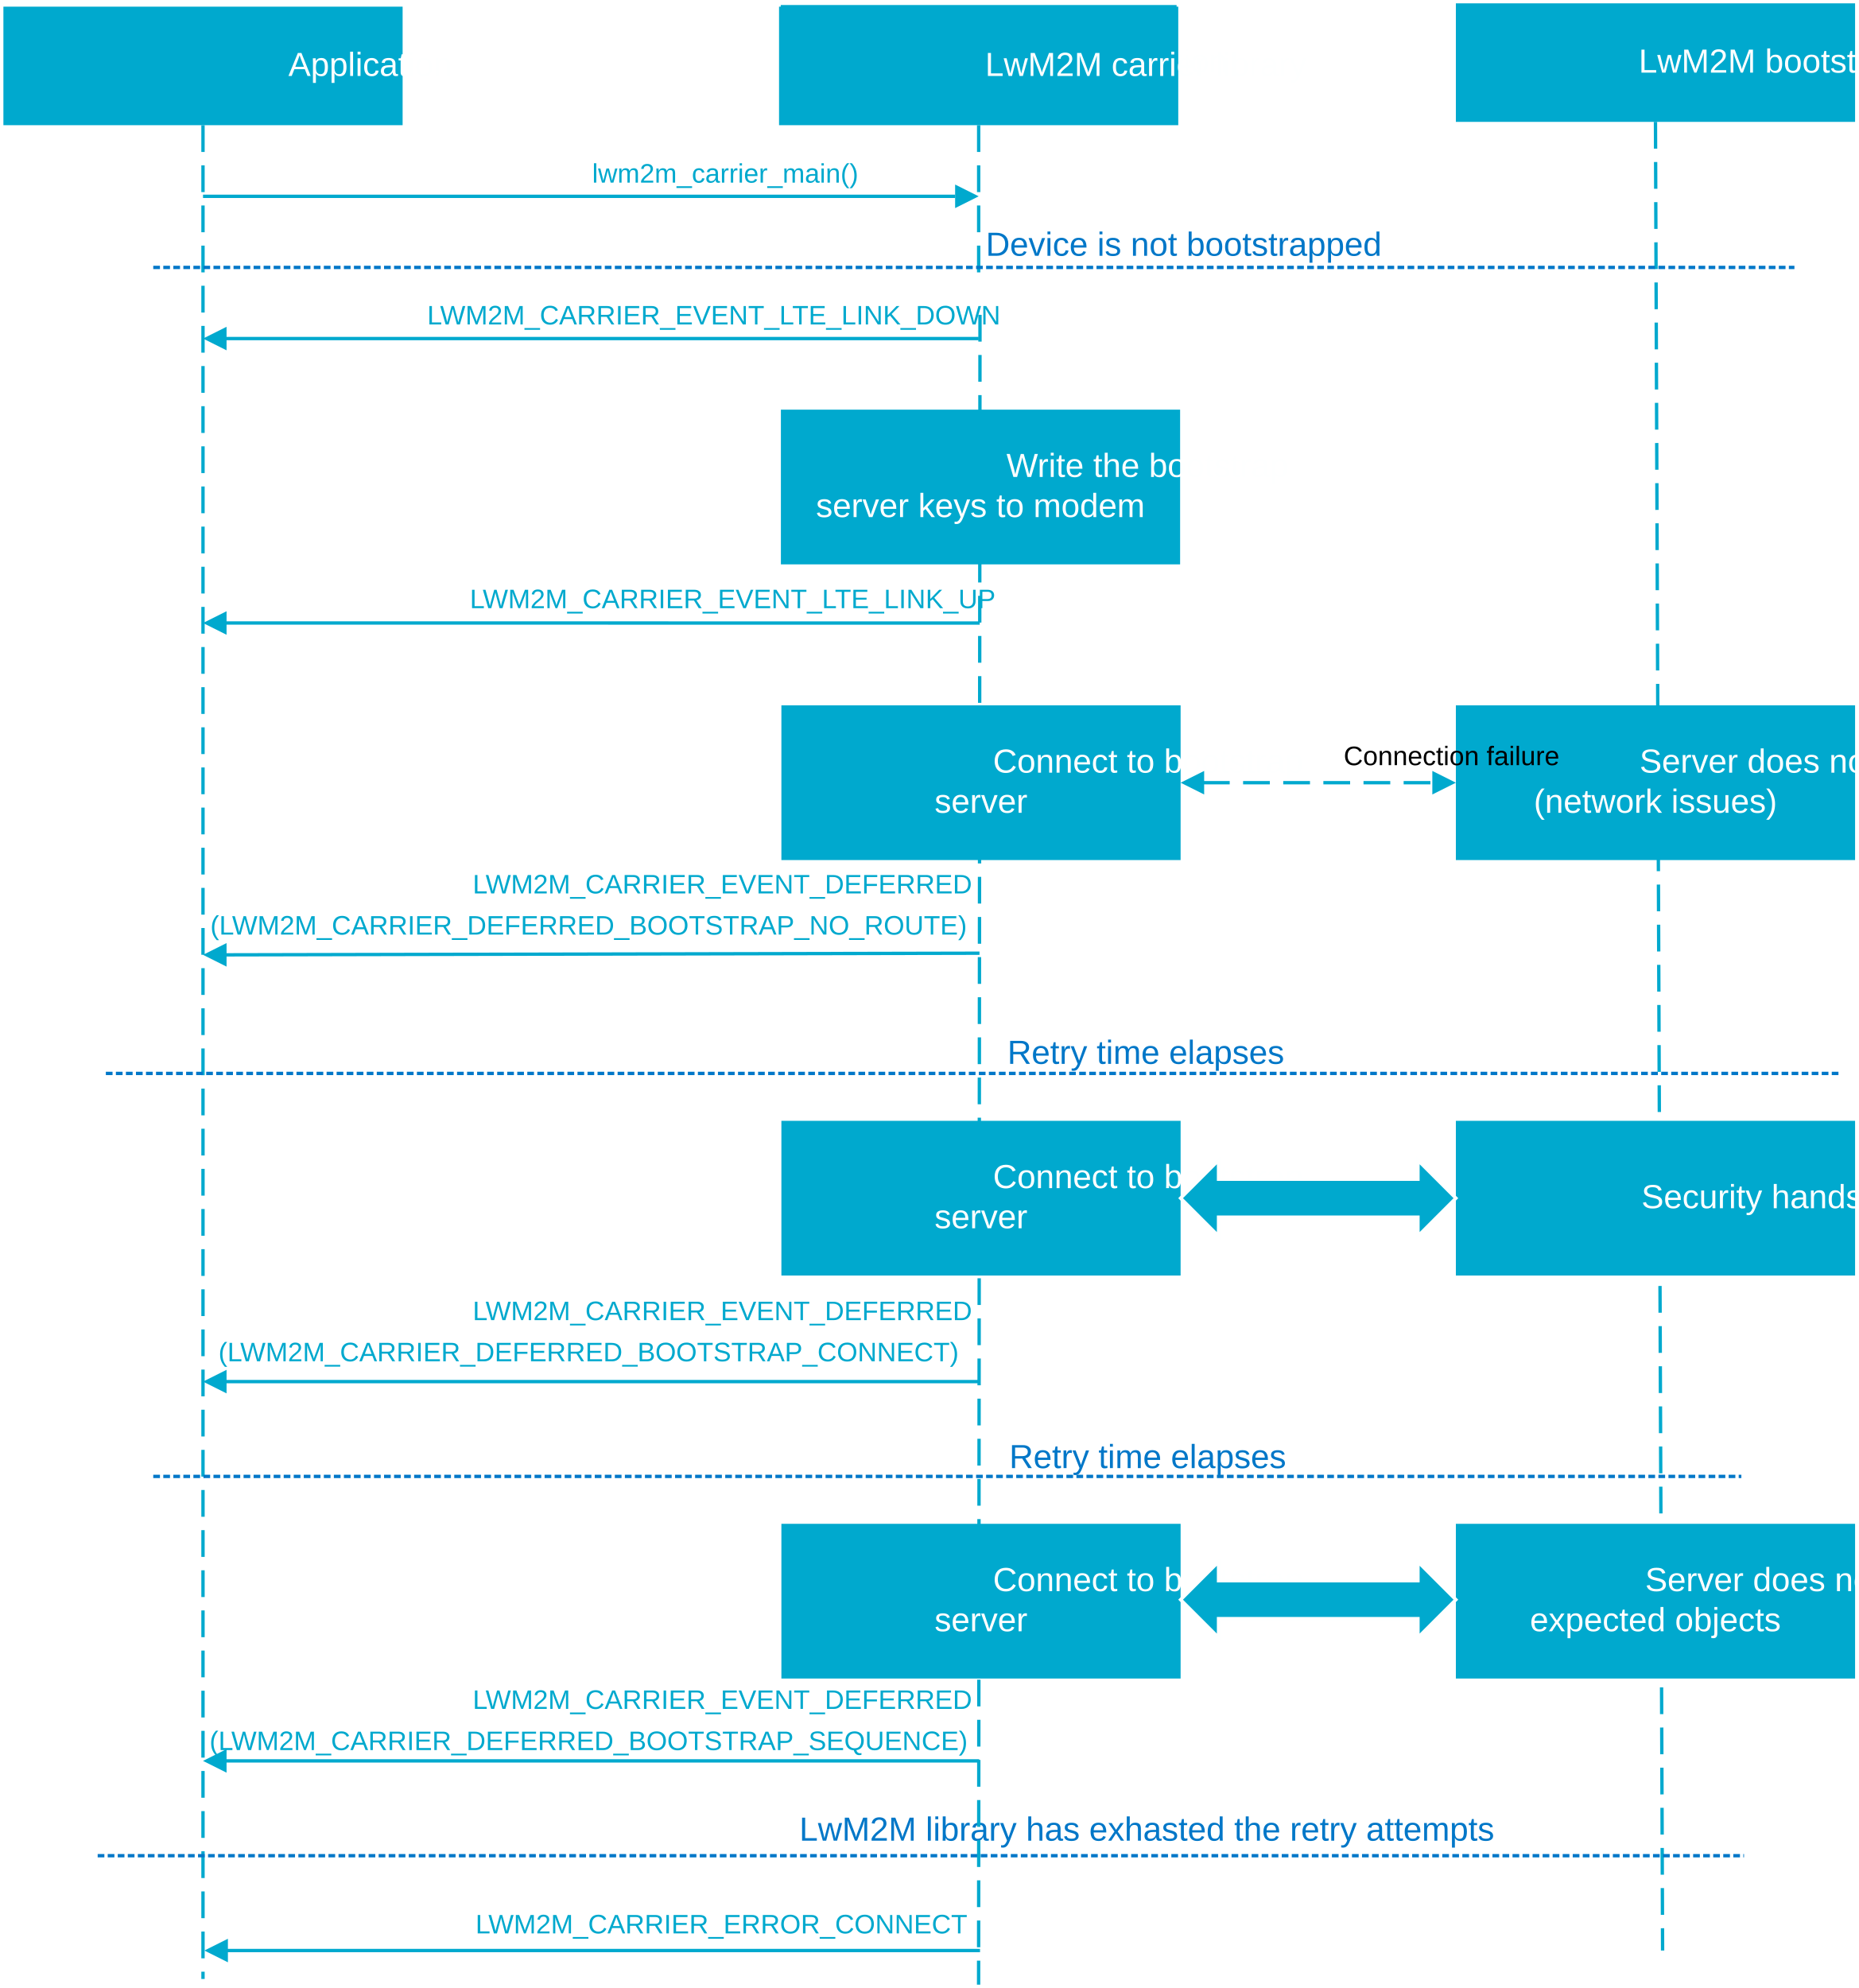
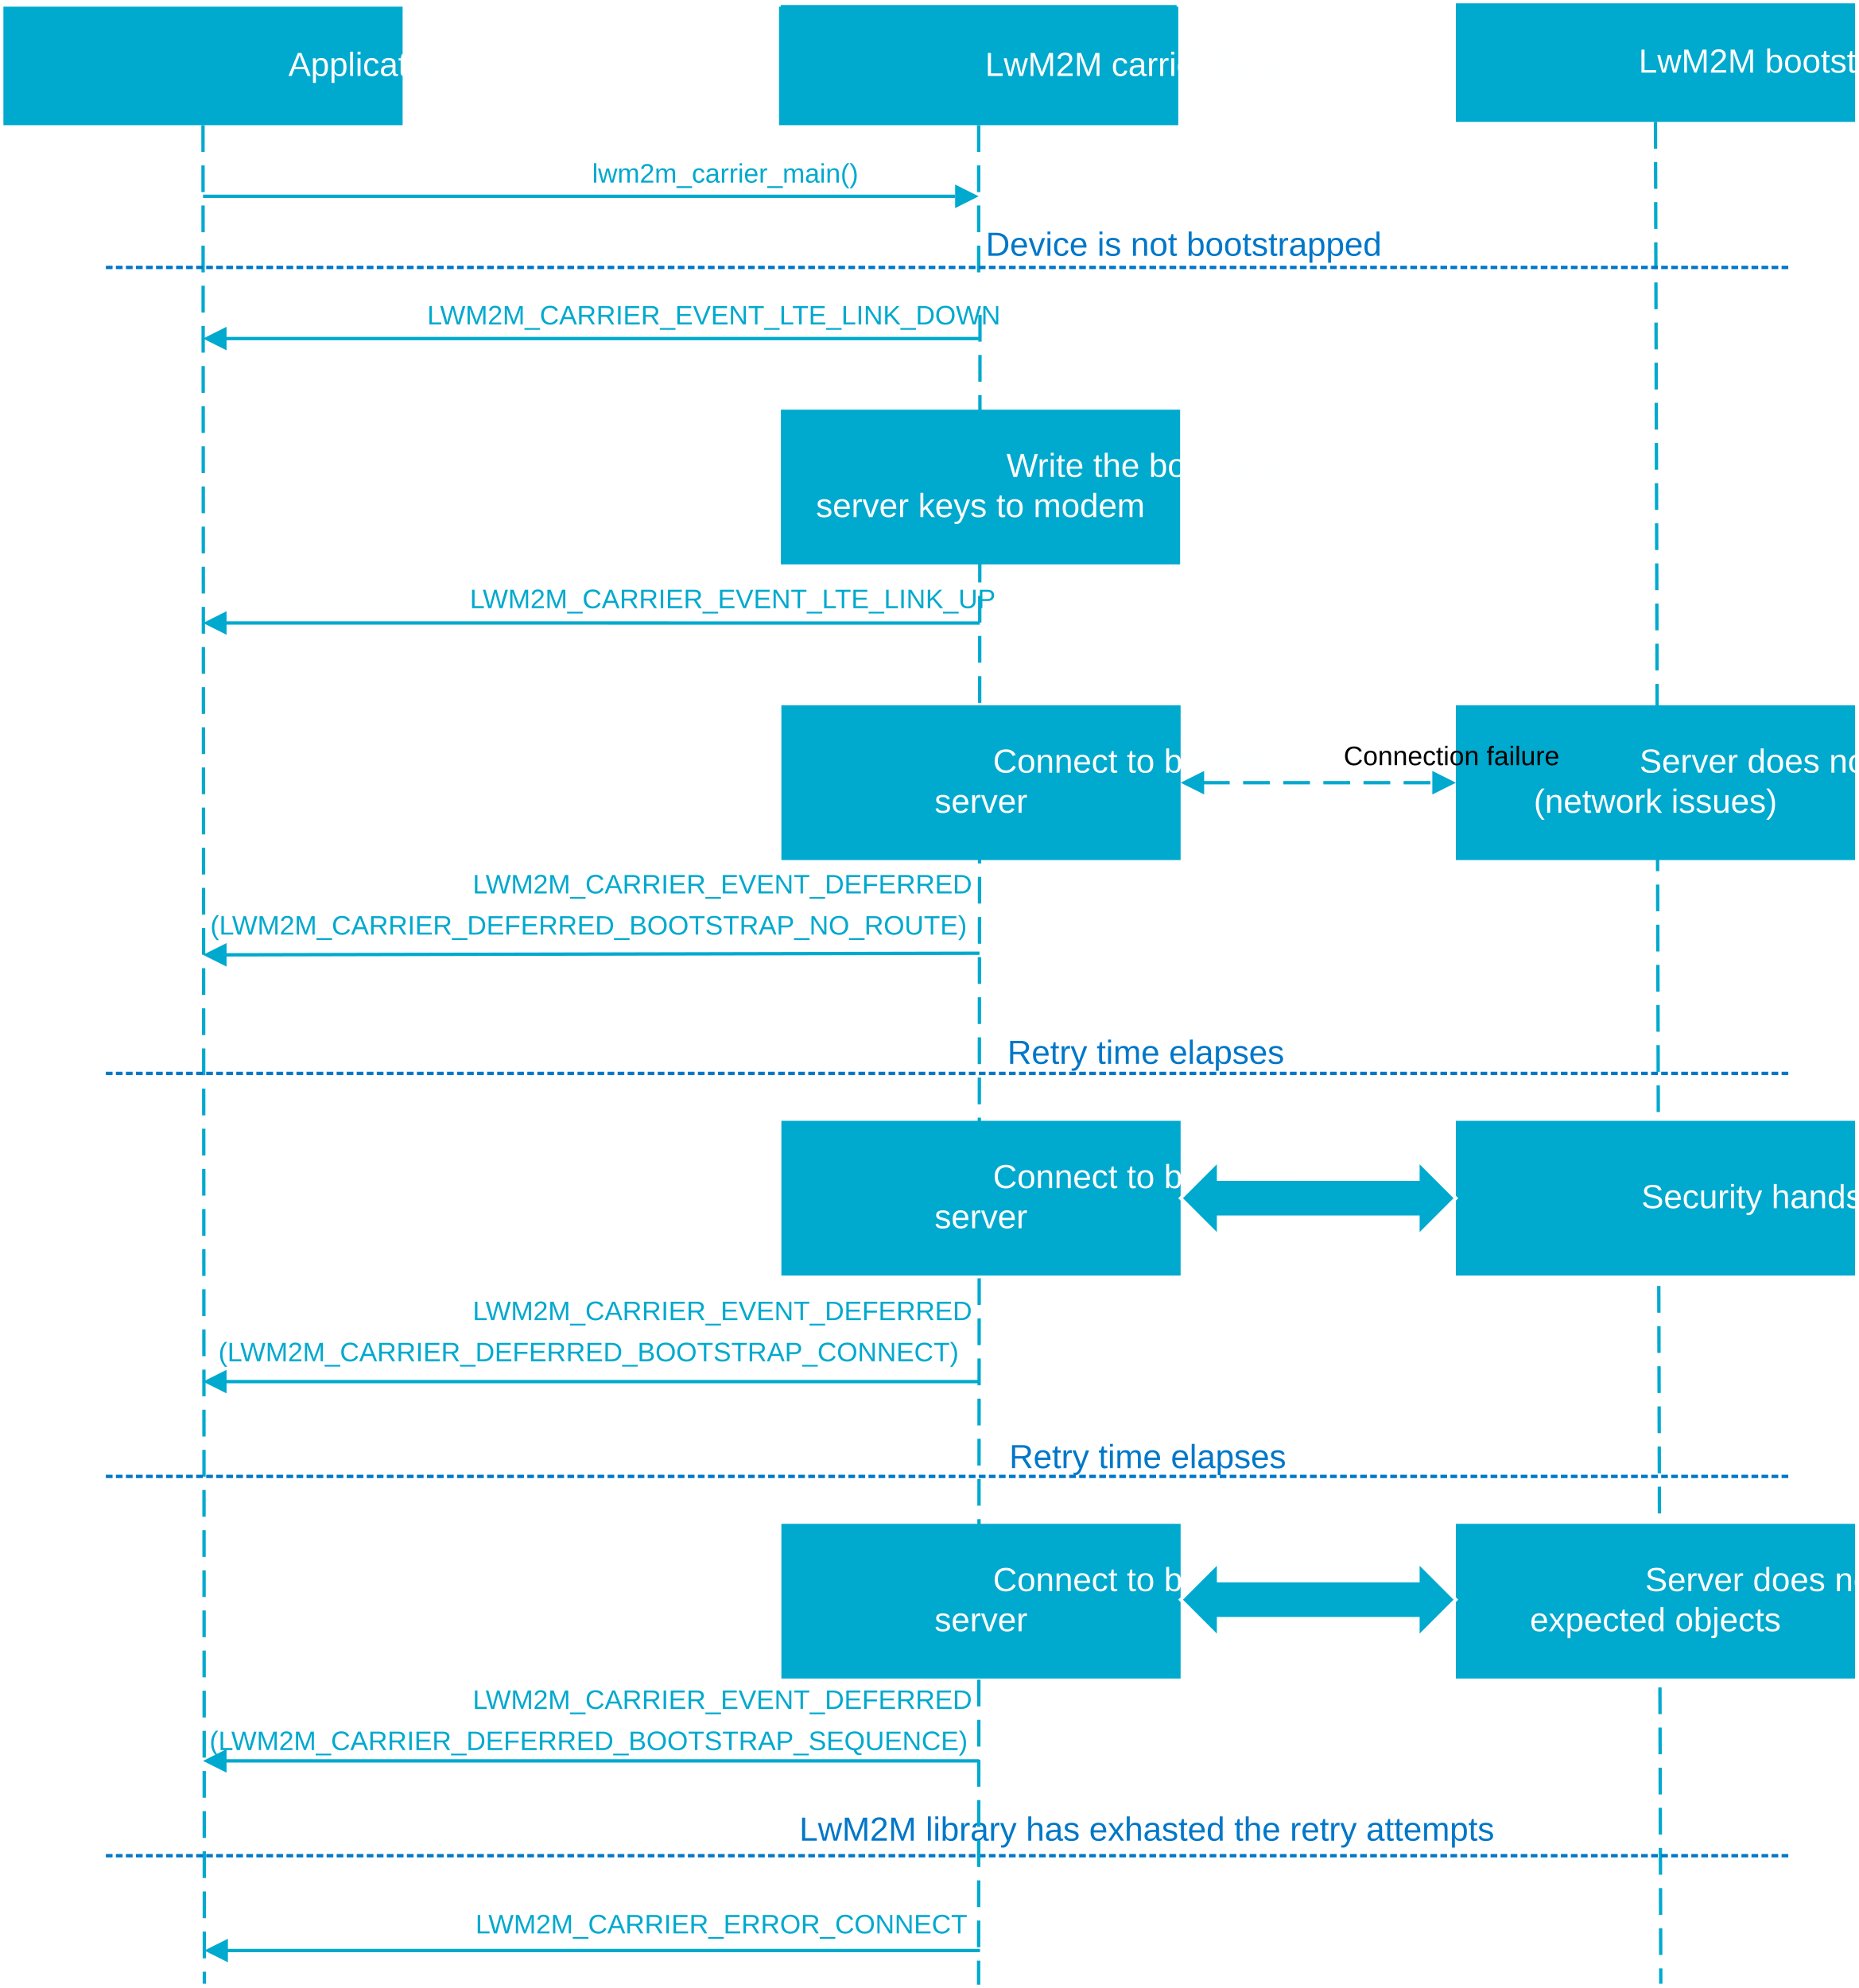
<svg xmlns="http://www.w3.org/2000/svg" xmlns:ns1="http://schemas.microsoft.com/visio/2003/SVGExtensions/" xmlns:xlink="http://www.w3.org/1999/xlink" width="7.717in" height="8.254in" viewBox="0 0 555.6 594.299" xml:space="preserve" color-interpolation-filters="sRGB" class="st15">
  <ns1:documentProperties ns1:langID="1035" ns1:viewMarkup="false" />
  <style type="text/css">
	
		.st1 {stroke:#00a9ce;stroke-dasharray:8,4;stroke-linecap:butt;stroke-width:1}
		.st2 {fill:none;stroke:none;stroke-width:1}
		.st3 {fill:#00a9ce;font-family:Arial;font-size:0.667em}
		.st4 {fill:#00a9ce;stroke:none;stroke-width:1}
		.st5 {fill:#feffff;font-family:Arial;font-size:0.833em}
		.st6 {fill:#00a9ce;stroke:#feffff;stroke-width:1}
		.st7 {fill:#0077c8;font-family:Arial;font-size:0.833em}
		.st8 {stroke:#0077c8;stroke-dasharray:2,1;stroke-linecap:butt;stroke-width:1}
		.st9 {font-size:1em}
		.st10 {marker-end:url(#mrkr4-58);stroke:#00a9ce;stroke-linecap:butt;stroke-width:1}
		.st11 {fill:#00a9ce;fill-opacity:1;stroke:#00a9ce;stroke-opacity:1;stroke-width:0.284}
		.st12 {marker-start:url(#mrkr4-64);stroke:#00a9ce;stroke-linecap:butt;stroke-width:1}
		.st13 {marker-end:url(#mrkr4-58);marker-start:url(#mrkr4-64);stroke:#00a9ce;stroke-dasharray:8,4;stroke-linecap:butt;stroke-width:1}
		.st14 {fill:#000000;font-family:Arial;font-size:0.667em}
		.st15 {fill:none;fill-rule:evenodd;font-size:12px;overflow:visible;stroke-linecap:square;stroke-miterlimit:3}
	
	</style>
  <defs id="Markers">
    <g id="lend4">
      <path d="M 2 1 L 0 0 L 2 -1 L 2 1 " style="stroke:none" />
    </g>
    <marker id="mrkr4-58" class="st11" ns1:arrowType="4" ns1:arrowSize="2" ns1:setback="7.04" refX="-7.04" orient="auto" markerUnits="strokeWidth" overflow="visible">
      <use xlink:href="#lend4" transform="scale(-3.52,-3.52) " />
    </marker>
    <marker id="mrkr4-64" class="st11" ns1:arrowType="4" ns1:arrowSize="2" ns1:setback="6.68" refX="6.68" orient="auto" markerUnits="strokeWidth" overflow="visible">
      <use xlink:href="#lend4" transform="scale(3.52) " />
    </marker>
  </defs>
  <g ns1:mID="0" ns1:index="1" ns1:groupContext="foregroundPage">
    <ns1:pageProperties ns1:drawingScale="0.0393701" ns1:pageScale="0.0393701" ns1:drawingUnits="24" ns1:shadowOffsetX="8.50394" ns1:shadowOffsetY="-8.50394" />
    <ns1:layer ns1:name="Connector" ns1:index="0" />
    <g id="shape82-1" ns1:mID="82" ns1:groupContext="shape" ns1:layerMember="0" transform="translate(285.486,-556.874)">
      <path d="M7.09 594.3 L7.09 639.97" class="st1" />
    </g>
    <g id="shape89-4" ns1:mID="89" ns1:groupContext="shape" transform="translate(130.842,-531.362)">
      <ns1:textBlock ns1:margins="rect(4,4,4,4)" ns1:tabSpace="42.5197" />
      <ns1:textRect cx="45.921" cy="582.961" width="91.85" height="22.677" />
      <rect x="0" y="571.622" width="91.843" height="22.677" class="st2" />
      <text x="6.14" y="585.96" class="st3" ns1:langID="1044">
        <ns1:paragraph ns1:horizAlign="1" />
        <ns1:tabList />lwm2m_carrier_main()</text>
    </g>
    <g id="shape78-7" ns1:mID="78" ns1:groupContext="shape" transform="translate(1,-556.874)">
      <ns1:userDefs>
        <ns1:ud ns1:nameU="visVersion" ns1:val="VT0(15):26" />
      </ns1:userDefs>
      <ns1:textBlock ns1:margins="rect(4,4,4,4)" ns1:tabSpace="42.5197" />
      <ns1:textRect cx="59.677" cy="576.583" width="119.36" height="35.433" />
      <rect x="0" y="558.866" width="119.354" height="35.433" class="st4" />
      <text x="35.22" y="579.58" class="st5" ns1:langID="1044">
        <ns1:paragraph ns1:horizAlign="1" />
        <ns1:tabList />Application</text>
    </g>
-     <g id="shape79-10" ns1:mID="79" ns1:groupContext="shape" ns1:layerMember="0" transform="translate(67.7634,-556.874)">
-       <path d="M-7.09 594.3 L-7.09 1148.47" class="st1" />
+     <g id="shape79-10" ns1:mID="79" ns1:groupContext="shape" ns1:layerMember="0" transform="translate(53.793,-556.874)">
+       <path d="M6.88 594.3 L7.29 1149.89" class="st1" />
    </g>
    <g id="shape81-13" ns1:mID="81" ns1:groupContext="shape" transform="translate(232.896,-557.866)">
      <ns1:userDefs>
        <ns1:ud ns1:nameU="visVersion" ns1:val="VT0(15):26" />
      </ns1:userDefs>
      <ns1:textBlock ns1:margins="rect(4,4,4,4)" ns1:tabSpace="42.5197" />
      <ns1:textRect cx="59.677" cy="576.583" width="119.36" height="35.433" />
      <rect x="0" y="558.866" width="119.354" height="35.433" class="st6" />
      <text x="35.22" y="579.58" class="st5" ns1:langID="1044">
        <ns1:paragraph ns1:horizAlign="1" />
        <ns1:tabList />Application</text>
    </g>
-     <g id="shape84-16" ns1:mID="84" ns1:groupContext="shape" ns1:layerMember="0" transform="translate(488.902,-557.866)">
-       <path d="M6.02 594.3 L8.15 1140.96" class="st1" />
+     <g id="shape84-16" ns1:mID="84" ns1:groupContext="shape" ns1:layerMember="0" transform="translate(488.63,-557.866)">
+       <path d="M6.29 594.3 L7.88 1150.88" class="st1" />
    </g>
    <g id="shape85-19" ns1:mID="85" ns1:groupContext="shape" transform="translate(232.896,-556.874)">
      <ns1:userDefs>
        <ns1:ud ns1:nameU="visVersion" ns1:val="VT0(15):26" />
      </ns1:userDefs>
      <ns1:textBlock ns1:margins="rect(4,4,4,4)" ns1:tabSpace="42.5197" />
      <ns1:textRect cx="59.677" cy="576.583" width="119.36" height="35.433" />
      <rect x="0" y="558.866" width="119.354" height="35.433" class="st4" />
      <text x="11.62" y="579.58" class="st5" ns1:langID="1044">
        <ns1:paragraph ns1:horizAlign="1" />
        <ns1:tabList />LwM2M carrier library</text>
    </g>
    <g id="shape87-22" ns1:mID="87" ns1:groupContext="shape" transform="translate(435.246,-557.866)">
      <ns1:userDefs>
        <ns1:ud ns1:nameU="visVersion" ns1:val="VT0(15):26" />
      </ns1:userDefs>
      <ns1:textBlock ns1:margins="rect(4,4,4,4)" ns1:tabSpace="42.5197" />
      <ns1:textRect cx="59.677" cy="576.583" width="119.36" height="35.433" />
      <rect x="0" y="558.866" width="119.354" height="35.433" class="st4" />
      <text x="4.66" y="579.58" class="st5" ns1:langID="1044">
        <ns1:paragraph ns1:horizAlign="1" />
        <ns1:tabList />LwM2M bootstrap server</text>
    </g>
    <g id="shape93-25" ns1:mID="93" ns1:groupContext="shape" transform="translate(238.864,-517.502)">
      <ns1:textBlock ns1:margins="rect(4,4,4,4)" ns1:tabSpace="42.5197" />
      <ns1:textRect cx="65.04" cy="590.361" width="130.09" height="7.877" />
      <rect x="0" y="586.422" width="130.081" height="7.877" class="st2" />
      <text x="5.84" y="593.96" class="st7" ns1:langID="1044">
        <ns1:paragraph ns1:horizAlign="1" />
        <ns1:tabList />Device is not bootstrapped</text>
    </g>
-     <g id="shape76-28" ns1:mID="76" ns1:groupContext="shape" transform="translate(45.8024,-514.354)">
-       <path d="M0 594.3 L490.66 594.3" class="st8" />
+     <g id="shape76-28" ns1:mID="76" ns1:groupContext="shape" transform="translate(31.6291,-514.354)">
+       <path d="M0 594.3 L503.15 594.3" class="st8" />
    </g>
    <g id="shape100-31" ns1:mID="100" ns1:groupContext="shape" transform="translate(95.4087,-406.518)">
      <ns1:textBlock ns1:margins="rect(4,4,4,4)" ns1:tabSpace="42.5197" />
      <ns1:textRect cx="84.151" cy="585.027" width="168.31" height="18.544" />
      <rect x="0" y="575.755" width="168.303" height="18.544" class="st2" />
      <text x="5.02" y="588.33" class="st3" ns1:langID="1044">
        <ns1:paragraph ns1:horizAlign="1" />
        <ns1:tabList />LWM2M_CARRIER_EVENT_LTE_LINK_UP</text>
    </g>
    <g id="shape120-34" ns1:mID="120" ns1:groupContext="shape" transform="translate(179.031,-42.3858)">
      <ns1:textBlock ns1:margins="rect(4,4,4,4)" ns1:tabSpace="42.5197" />
      <ns1:textRect cx="113.863" cy="589.04" width="227.73" height="10.519" />
      <rect x="0" y="583.781" width="227.726" height="10.519" class="st2" />
      <text x="9.93" y="592.64" class="st7" ns1:langID="1044">
        <ns1:paragraph ns1:horizAlign="1" />
        <ns1:tabList />LwM2M library has exhasted the retry attempts</text>
    </g>
-     <g id="shape121-37" ns1:mID="121" ns1:groupContext="shape" transform="translate(29.1855,-39.5512)">
-       <path d="M0 594.3 L492.21 594.3" class="st8" />
+     <g id="shape121-37" ns1:mID="121" ns1:groupContext="shape" transform="translate(31.6291,-39.5512)">
+       <path d="M0 594.3 L503.15 594.3" class="st8" />
    </g>
    <g id="shape125-40" ns1:mID="125" ns1:groupContext="shape" transform="translate(92.574,-9.22046)">
      <ns1:textBlock ns1:margins="rect(4,4,4,4)" ns1:tabSpace="42.5197" />
      <ns1:textRect cx="83.34" cy="584.803" width="166.68" height="18.992" />
      <rect x="0" y="575.307" width="166.679" height="18.992" class="st2" />
      <text x="9.55" y="587.2" class="st3" ns1:langID="1044">
        <ns1:paragraph ns1:horizAlign="1" />
        <ns1:tabList />LWM2M_CARRIER_ERROR_CONNECT</text>
    </g>
    <g id="shape126-43" ns1:mID="126" ns1:groupContext="shape" ns1:layerMember="0" transform="translate(299.855,-500.181)">
      <path d="M-6.88 594.3 L-7.3 1093.48" class="st1" />
    </g>
    <g id="shape129-46" ns1:mID="129" ns1:groupContext="shape" transform="translate(82.0826,-491.11)">
      <ns1:textBlock ns1:margins="rect(4,4,4,4)" ns1:tabSpace="42.5197" />
      <ns1:textRect cx="91.844" cy="584.803" width="183.69" height="18.992" />
      <rect x="0" y="575.307" width="183.687" height="18.992" class="st2" />
      <text x="5.6" y="588.1" class="st3" ns1:langID="1044">
        <ns1:paragraph ns1:horizAlign="1" />
        <ns1:tabList />LWM2M_CARRIER_EVENT_LTE_LINK_DOWN</text>
    </g>
    <g id="shape134-49" ns1:mID="134" ns1:groupContext="shape" transform="translate(233.448,-425.585)">
      <ns1:userDefs>
        <ns1:ud ns1:nameU="visVersion" ns1:val="VT0(15):26" />
      </ns1:userDefs>
      <ns1:textBlock ns1:margins="rect(4,4,4,4)" ns1:tabSpace="42.5197" />
      <ns1:textRect cx="59.677" cy="571.174" width="119.36" height="46.249" />
      <rect x="0" y="548.05" width="119.354" height="46.249" class="st4" />
      <text x="17.44" y="568.17" class="st5" ns1:langID="1044">
        <ns1:paragraph ns1:horizAlign="1" />
        <ns1:tabList />Write the bootstrap <tspan x="10.49" dy="1.2em" class="st9">server keys to modem</tspan>
      </text>
    </g>
    <g id="shape146-53" ns1:mID="146" ns1:groupContext="shape" ns1:layerMember="0" transform="translate(60.6768,-542.701)">
      <path d="M0 601.39 L224.86 601.39" class="st10" />
    </g>
    <g id="shape149-59" ns1:mID="149" ns1:groupContext="shape" ns1:layerMember="0" transform="translate(60.6768,-415.14)">
      <path d="M6.68 601.38 L7.04 601.38 L232.21 601.39" class="st12" />
    </g>
    <g id="shape153-65" ns1:mID="153" ns1:groupContext="shape" ns1:layerMember="0" transform="translate(60.6768,-302.007)">
      <path d="M6.68 587.45 L7.04 587.45 L232.15 586.96" class="st12" />
    </g>
    <g id="shape160-70" ns1:mID="160" ns1:groupContext="shape" transform="translate(233.597,-337.189)">
      <ns1:userDefs>
        <ns1:ud ns1:nameU="visVersion" ns1:val="VT0(15):26" />
      </ns1:userDefs>
      <ns1:textBlock ns1:margins="rect(4,4,4,4)" ns1:tabSpace="42.5197" />
      <ns1:textRect cx="59.677" cy="571.174" width="119.36" height="46.249" />
      <rect x="0" y="548.05" width="119.354" height="46.249" class="st4" />
      <text x="13.26" y="568.17" class="st5" ns1:langID="1044">
        <ns1:paragraph ns1:horizAlign="1" />
        <ns1:tabList />Connect to bootstrap <tspan x="45.79" dy="1.2em" class="st9">server</tspan>
      </text>
    </g>
    <g id="shape162-74" ns1:mID="162" ns1:groupContext="shape" transform="translate(435.246,-337.189)">
      <ns1:userDefs>
        <ns1:ud ns1:nameU="visVersion" ns1:val="VT0(15):26" />
      </ns1:userDefs>
      <ns1:textBlock ns1:margins="rect(4,4,4,4)" ns1:tabSpace="42.5197" />
      <ns1:textRect cx="59.677" cy="571.174" width="119.36" height="46.249" />
      <rect x="0" y="548.05" width="119.354" height="46.249" class="st4" />
      <text x="4.92" y="568.17" class="st5" ns1:langID="1044">
        <ns1:paragraph ns1:horizAlign="1" />
        <ns1:tabList />Server does not respond<ns1:newlineChar />
        <tspan x="23.28" dy="1.2em" class="st9">(network issues)</tspan>
      </text>
    </g>
    <g id="shape164-78" ns1:mID="164" ns1:groupContext="shape" transform="translate(51.4716,-313.52)">
      <ns1:textBlock ns1:margins="rect(4,4,4,4)" ns1:tabSpace="42.5197" />
      <ns1:textRect cx="124.724" cy="584.803" width="249.45" height="18.992" />
      <rect x="0" y="575.307" width="249.449" height="18.992" class="st2" />
      <text x="49.82" y="580.6" class="st3" ns1:langID="1044">
        <ns1:paragraph ns1:horizAlign="1" />
        <ns1:tabList />LWM2M_CARRIER_EVENT_DEFERRED<ns1:lf />
        <tspan x="11.38" dy="1.538em" class="st9">(LWM2M_CARRIER_DEFERRED_BOOTSTRAP_NO_ROUTE)</tspan>
      </text>
    </g>
    <g id="shape166-82" ns1:mID="166" ns1:groupContext="shape" transform="translate(31.6291,-273.409)">
-       <path d="M0 594.3 L518.34 594.3" class="st8" />
+       <path d="M0 594.3 L503.15 594.3" class="st8" />
    </g>
    <g id="shape168-85" ns1:mID="168" ns1:groupContext="shape" transform="translate(235.171,-274.607)">
      <ns1:textBlock ns1:margins="rect(4,4,4,4)" ns1:tabSpace="42.5197" />
      <ns1:textRect cx="57.402" cy="589.04" width="114.81" height="10.519" />
      <rect x="0" y="583.781" width="114.803" height="10.519" class="st2" />
      <text x="16" y="592.64" class="st7" ns1:langID="1044">
        <ns1:paragraph ns1:horizAlign="1" />
        <ns1:tabList />Retry time elapses</text>
    </g>
    <g id="shape171-88" ns1:mID="171" ns1:groupContext="shape" transform="translate(233.597,-212.987)">
      <ns1:userDefs>
        <ns1:ud ns1:nameU="visVersion" ns1:val="VT0(15):26" />
      </ns1:userDefs>
      <ns1:textBlock ns1:margins="rect(4,4,4,4)" ns1:tabSpace="42.5197" />
      <ns1:textRect cx="59.677" cy="571.174" width="119.36" height="46.249" />
      <rect x="0" y="548.05" width="119.354" height="46.249" class="st4" />
      <text x="13.26" y="568.17" class="st5" ns1:langID="1044">
        <ns1:paragraph ns1:horizAlign="1" />
        <ns1:tabList />Connect to bootstrap <tspan x="45.79" dy="1.2em" class="st9">server</tspan>
      </text>
    </g>
    <g id="shape172-92" ns1:mID="172" ns1:groupContext="shape" transform="translate(435.246,-212.987)">
      <ns1:userDefs>
        <ns1:ud ns1:nameU="visVersion" ns1:val="VT0(15):26" />
      </ns1:userDefs>
      <ns1:textBlock ns1:margins="rect(4,4,4,4)" ns1:tabSpace="42.5197" />
      <ns1:textRect cx="59.677" cy="571.174" width="119.36" height="46.249" />
      <rect x="0" y="548.05" width="119.354" height="46.249" class="st4" />
      <text x="5.48" y="574.17" class="st5" ns1:langID="1044">
        <ns1:paragraph ns1:horizAlign="1" />
        <ns1:tabList />Security handshake fails</text>
    </g>
    <g id="shape175-95" ns1:mID="175" ns1:groupContext="shape" transform="translate(51.4716,-185.961)">
      <ns1:textBlock ns1:margins="rect(4,4,4,4)" ns1:tabSpace="42.5197" />
      <ns1:textRect cx="124.724" cy="584.803" width="249.45" height="18.992" />
      <rect x="0" y="575.307" width="249.449" height="18.992" class="st2" />
      <text x="49.82" y="580.6" class="st3" ns1:langID="1044">
        <ns1:paragraph ns1:horizAlign="1" />
        <ns1:tabList />LWM2M_CARRIER_EVENT_DEFERRED<ns1:lf />
        <tspan x="13.82" dy="1.538em" class="st9">(LWM2M_CARRIER_DEFERRED_BOOTSTRAP_CONNECT)</tspan>
      </text>
    </g>
-     <g id="shape176-99" ns1:mID="176" ns1:groupContext="shape" transform="translate(45.8023,-152.937)">
-       <path d="M0 594.3 L474.8 594.3" class="st8" />
+     <g id="shape176-99" ns1:mID="176" ns1:groupContext="shape" transform="translate(31.6291,-152.937)">
+       <path d="M0 594.3 L503.15 594.3" class="st8" />
    </g>
    <g id="shape177-102" ns1:mID="177" ns1:groupContext="shape" transform="translate(235.724,-153.757)">
      <ns1:textBlock ns1:margins="rect(4,4,4,4)" ns1:tabSpace="42.5197" />
      <ns1:textRect cx="57.402" cy="589.04" width="114.81" height="10.519" />
      <rect x="0" y="583.781" width="114.803" height="10.519" class="st2" />
      <text x="16" y="592.64" class="st7" ns1:langID="1044">
        <ns1:paragraph ns1:horizAlign="1" />
        <ns1:tabList />Retry time elapses</text>
    </g>
    <g id="shape178-105" ns1:mID="178" ns1:groupContext="shape" transform="translate(233.597,-92.5143)">
      <ns1:userDefs>
        <ns1:ud ns1:nameU="visVersion" ns1:val="VT0(15):26" />
      </ns1:userDefs>
      <ns1:textBlock ns1:margins="rect(4,4,4,4)" ns1:tabSpace="42.5197" />
      <ns1:textRect cx="59.677" cy="571.174" width="119.36" height="46.249" />
      <rect x="0" y="548.05" width="119.354" height="46.249" class="st4" />
      <text x="13.26" y="568.17" class="st5" ns1:langID="1044">
        <ns1:paragraph ns1:horizAlign="1" />
        <ns1:tabList />Connect to bootstrap <tspan x="45.79" dy="1.2em" class="st9">server</tspan>
      </text>
    </g>
    <g id="shape179-109" ns1:mID="179" ns1:groupContext="shape" transform="translate(435.246,-92.5143)">
      <ns1:userDefs>
        <ns1:ud ns1:nameU="visVersion" ns1:val="VT0(15):26" />
      </ns1:userDefs>
      <ns1:textBlock ns1:margins="rect(4,4,4,4)" ns1:tabSpace="42.5197" />
      <ns1:textRect cx="59.677" cy="571.174" width="119.36" height="46.249" />
      <rect x="0" y="548.05" width="119.354" height="46.249" class="st4" />
      <text x="6.59" y="568.17" class="st5" ns1:langID="1044">
        <ns1:paragraph ns1:horizAlign="1" />
        <ns1:tabList />Server does not provide <tspan x="22.15" dy="1.2em" class="st9">expected objects</tspan>
      </text>
    </g>
    <g id="shape183-113" ns1:mID="183" ns1:groupContext="shape" ns1:layerMember="0" transform="translate(60.6768,-74.9841)">
      <path d="M6.68 601.39 L7.04 601.39 L232.05 601.39" class="st12" />
    </g>
    <g id="shape184-118" ns1:mID="184" ns1:groupContext="shape" transform="translate(51.4717,-69.7401)">
      <ns1:textBlock ns1:margins="rect(4,4,4,4)" ns1:tabSpace="42.5197" />
      <ns1:textRect cx="124.724" cy="584.803" width="249.45" height="18.992" />
      <rect x="0" y="575.307" width="249.449" height="18.992" class="st2" />
      <text x="49.82" y="580.6" class="st3" ns1:langID="1044">
        <ns1:paragraph ns1:horizAlign="1" />
        <ns1:tabList />LWM2M_CARRIER_EVENT_DEFERRED<ns1:lf />
        <tspan x="11.15" dy="1.538em" class="st9">(LWM2M_CARRIER_DEFERRED_BOOTSTRAP_SEQUENCE)</tspan>
      </text>
    </g>
    <g id="shape185-122" ns1:mID="185" ns1:groupContext="shape" ns1:layerMember="0" transform="translate(60.6768,-500.181)">
      <path d="M6.68 601.39 L7.04 601.39 L231.9 601.39" class="st12" />
    </g>
    <g id="shape186-127" ns1:mID="186" ns1:groupContext="shape" ns1:layerMember="0" transform="translate(60.6768,-188.37)">
      <path d="M6.68 601.39 L7.04 601.39 L231.9 601.39" class="st12" />
    </g>
    <g id="shape187-132" ns1:mID="187" ns1:groupContext="shape" ns1:layerMember="0" transform="translate(61.0824,-18.2913)">
      <path d="M6.68 601.39 L7.04 601.39 L231.9 601.39" class="st12" />
    </g>
    <g id="shape192-137" ns1:mID="192" ns1:groupContext="shape" transform="translate(352.951,-236.111)">
      <ns1:userDefs>
        <ns1:ud ns1:nameU="visVersion" ns1:val="VT0(15):26" />
        <ns1:ud ns1:nameU="ArrowType" ns1:prompt="" ns1:val="VT0(3):26" />
      </ns1:userDefs>
      <path d="M0 594.3 L11.34 582.96 L11.34 588.63 L70.96 588.63 L70.96 582.96 L82.3 594.3 L70.96 605.64 L70.96 599.97 L11.34        599.97 L11.34 605.64 L0 594.3 Z" class="st6" />
    </g>
    <g id="shape193-139" ns1:mID="193" ns1:groupContext="shape" transform="translate(352.951,-116.087)">
      <ns1:userDefs>
        <ns1:ud ns1:nameU="visVersion" ns1:val="VT0(15):26" />
        <ns1:ud ns1:nameU="ArrowType" ns1:prompt="" ns1:val="VT0(3):26" />
      </ns1:userDefs>
      <path d="M0 594.3 L11.34 582.96 L11.34 588.63 L70.96 588.63 L70.96 582.96 L82.3 594.3 L70.96 605.64 L70.96 599.97 L11.34        599.97 L11.34 605.64 L0 594.3 Z" class="st6" />
    </g>
    <g id="shape195-141" ns1:mID="195" ns1:groupContext="shape" ns1:layerMember="0" transform="translate(352.951,-353.227)">
      <path d="M6.68 587.21 L7.04 587.21 L75.26 587.21" class="st13" />
    </g>
    <g id="shape196-148" ns1:mID="196" ns1:groupContext="shape" transform="translate(345.178,-362.701)">
      <ns1:textBlock ns1:margins="rect(4,4,4,4)" ns1:tabSpace="42.5197" />
      <ns1:textRect cx="48.738" cy="589.04" width="97.48" height="10.519" />
      <rect x="0" y="583.781" width="97.475" height="10.519" class="st2" />
      <text x="16.5" y="591.44" class="st14" ns1:langID="1044">
        <ns1:paragraph ns1:horizAlign="1" />
        <ns1:tabList />Connection failure</text>
    </g>
  </g>
</svg>
